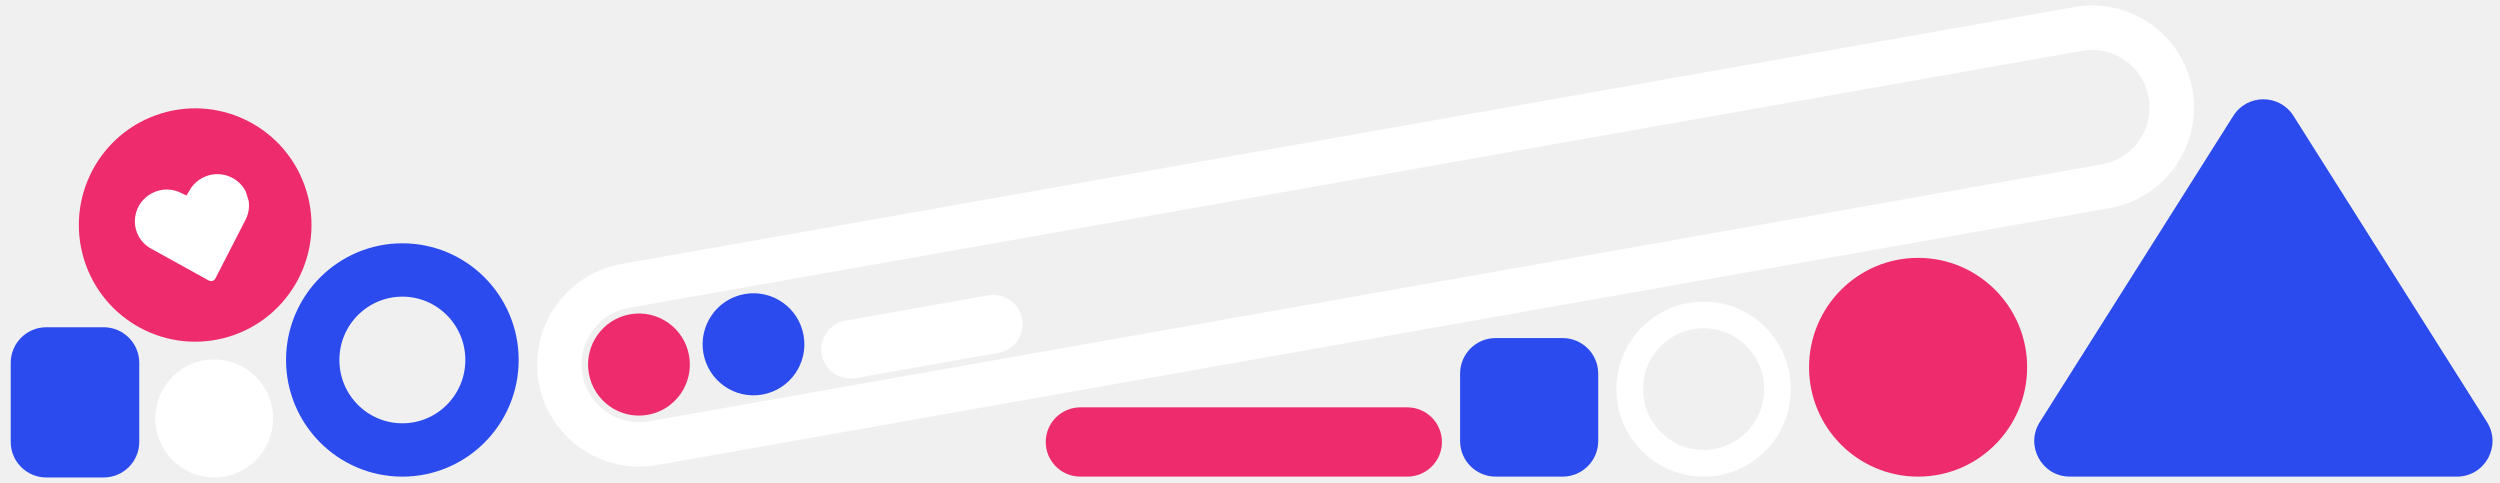
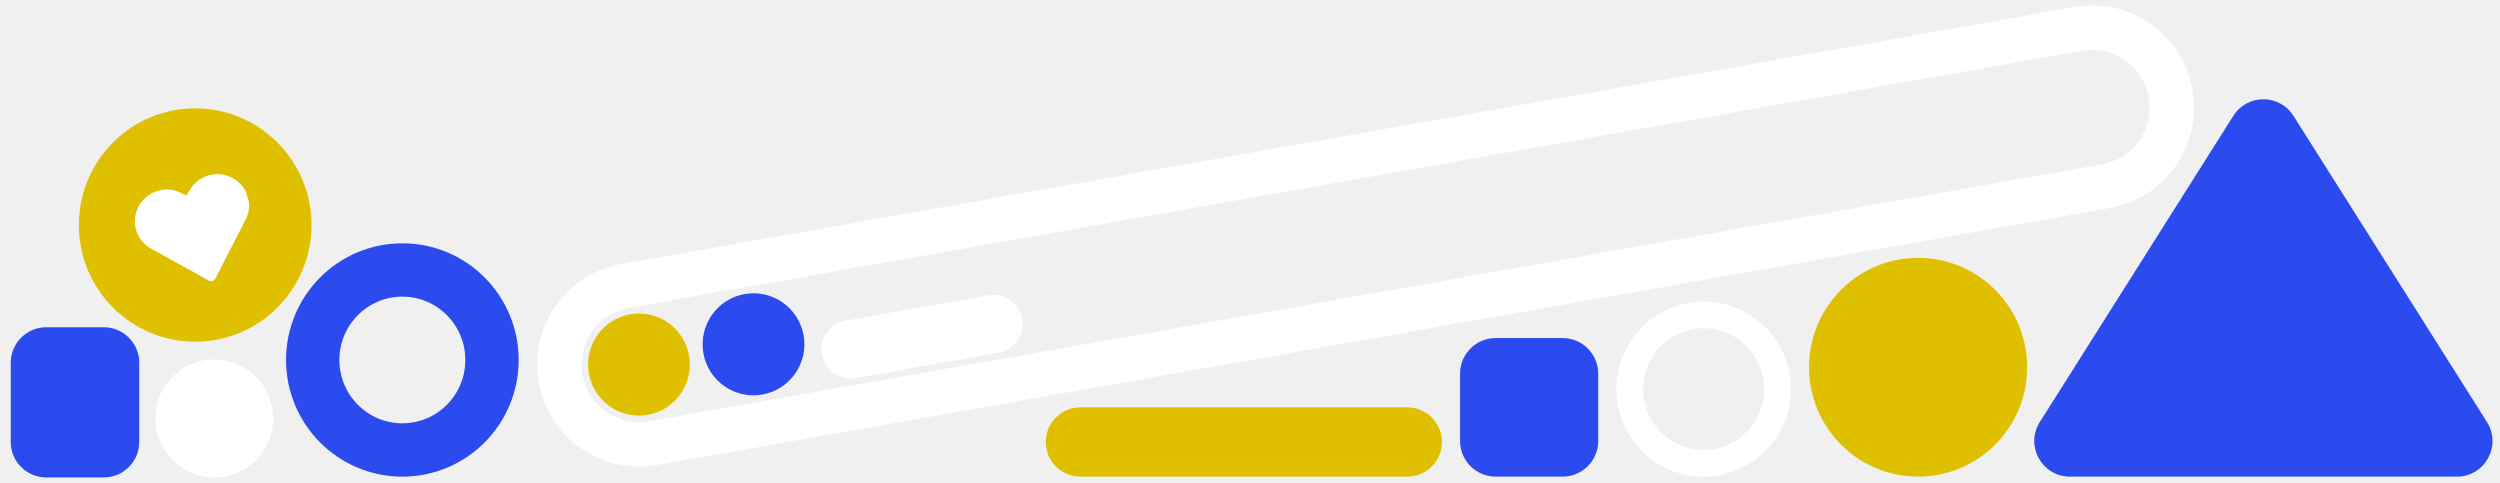
<svg xmlns="http://www.w3.org/2000/svg" width="466" height="90" viewBox="0 0 466 90" fill="none">
  <g clip-path="url(#clip0_2534_91824)">
    <path d="M416.293 21.592C418.894 17.476 424.898 17.476 427.499 21.592L463.573 78.672C466.362 83.085 463.191 88.841 457.97 88.841H385.822C380.601 88.841 377.43 83.085 380.219 78.672L416.293 21.592Z" fill="#2B4BEE" />
    <path d="M91.709 67.099C91.709 76.378 84.214 83.874 75 83.874C65.786 83.874 58.291 76.378 58.291 67.099C58.291 57.819 65.786 50.323 75 50.323C84.214 50.323 91.709 57.819 91.709 67.099Z" stroke="#2B4BEE" stroke-width="9.943" />
-     <ellipse cx="357.533" cy="68.454" rx="20.326" ry="20.388" fill="#EE2B6C" />
+     <ellipse cx="357.533" cy="68.454" rx="20.326" ry="20.388" fill="#dec000" />
    <ellipse cx="39.931" cy="78" rx="10.98" ry="11" fill="white" />
-     <ellipse rx="21.686" ry="21.741" transform="matrix(0.95629 -0.29242 0.290789 0.956787 36.3809 41.9448)" fill="#EE2B6C" />
+     <ellipse rx="21.686" ry="21.741" transform="matrix(0.95629 -0.29242 0.290789 0.956787 36.3809 41.9448)" fill="#dec000" />
    <g clip-path="url(#clip1_2534_91824)">
      <path d="M44.793 34.267C44.144 33.597 43.347 33.089 42.467 32.784C41.587 32.479 40.647 32.384 39.724 32.509C38.8 32.633 37.919 32.972 37.151 33.5C36.382 34.027 35.748 34.727 35.299 35.544L34.766 36.447L33.851 36.013C33.021 35.573 32.097 35.338 31.158 35.327C30.219 35.316 29.291 35.53 28.45 35.95C27.611 36.357 26.881 36.958 26.321 37.703C25.761 38.449 25.386 39.318 25.229 40.237C25.013 41.451 25.189 42.702 25.732 43.809C26.275 44.915 27.156 45.82 28.247 46.391L38.909 52.284C39.015 52.342 39.132 52.379 39.252 52.392C39.372 52.404 39.494 52.392 39.61 52.357C39.725 52.322 39.833 52.264 39.926 52.186C40.019 52.108 40.095 52.013 40.15 51.905L45.709 41.078C46.3 39.993 46.529 38.747 46.364 37.522C46.2 36.297 45.649 35.157 44.793 34.267V34.267Z" fill="white" />
    </g>
    <path d="M331.329 72.533C331.329 80.175 325.155 86.358 317.554 86.358C309.954 86.358 303.78 80.175 303.78 72.533C303.78 64.891 309.954 58.708 317.554 58.708C325.155 58.708 331.329 64.891 331.329 72.533Z" stroke="white" stroke-width="4.971" />
    <rect x="2" y="61" width="23.957" height="28" rx="6.628" fill="#2B4BEE" />
    <rect x="272.161" y="63.016" width="25.746" height="25.825" rx="6.628" fill="#2B4BEE" />
-     <rect x="194.926" y="75.93" width="73.85" height="12.912" rx="6.456" fill="#EE2B6C" />
+     <rect x="194.926" y="75.93" width="73.85" height="12.912" rx="6.456" fill="#dec000" />
    <rect x="4.797" y="3.359" width="304.758" height="29.768" rx="14.884" transform="matrix(0.984717 -0.174164 0.173134 0.984898 96.6158 53.4057)" stroke="white" stroke-width="8.285" />
    <rect width="37.945" height="10.873" rx="5.436" transform="matrix(0.984717 -0.174164 0.173134 0.984898 152.228 60.7148)" fill="white" />
-     <ellipse rx="9.486" ry="9.513" transform="matrix(0.984717 -0.174164 0.173134 0.984898 119.103 67.952)" fill="#EE2B6C" />
+     <ellipse rx="9.486" ry="9.513" transform="matrix(0.984717 -0.174164 0.173134 0.984898 119.103 67.952)" fill="#dec000" />
    <ellipse rx="9.486" ry="9.513" transform="matrix(0.984717 -0.174164 0.173134 0.984898 140.452 64.1786)" fill="#2B4BEE" />
  </g>
  <defs>
    <clipPath id="clip0_2534_91824">
      <rect width="466" height="90" fill="white" />
    </clipPath>
    <clipPath id="clip1_2534_91824">
      <rect width="21.686" height="21.741" fill="white" transform="matrix(0.95629 -0.29242 0.290789 0.956787 23.2451 36.0117)" />
    </clipPath>
  </defs>
</svg>
